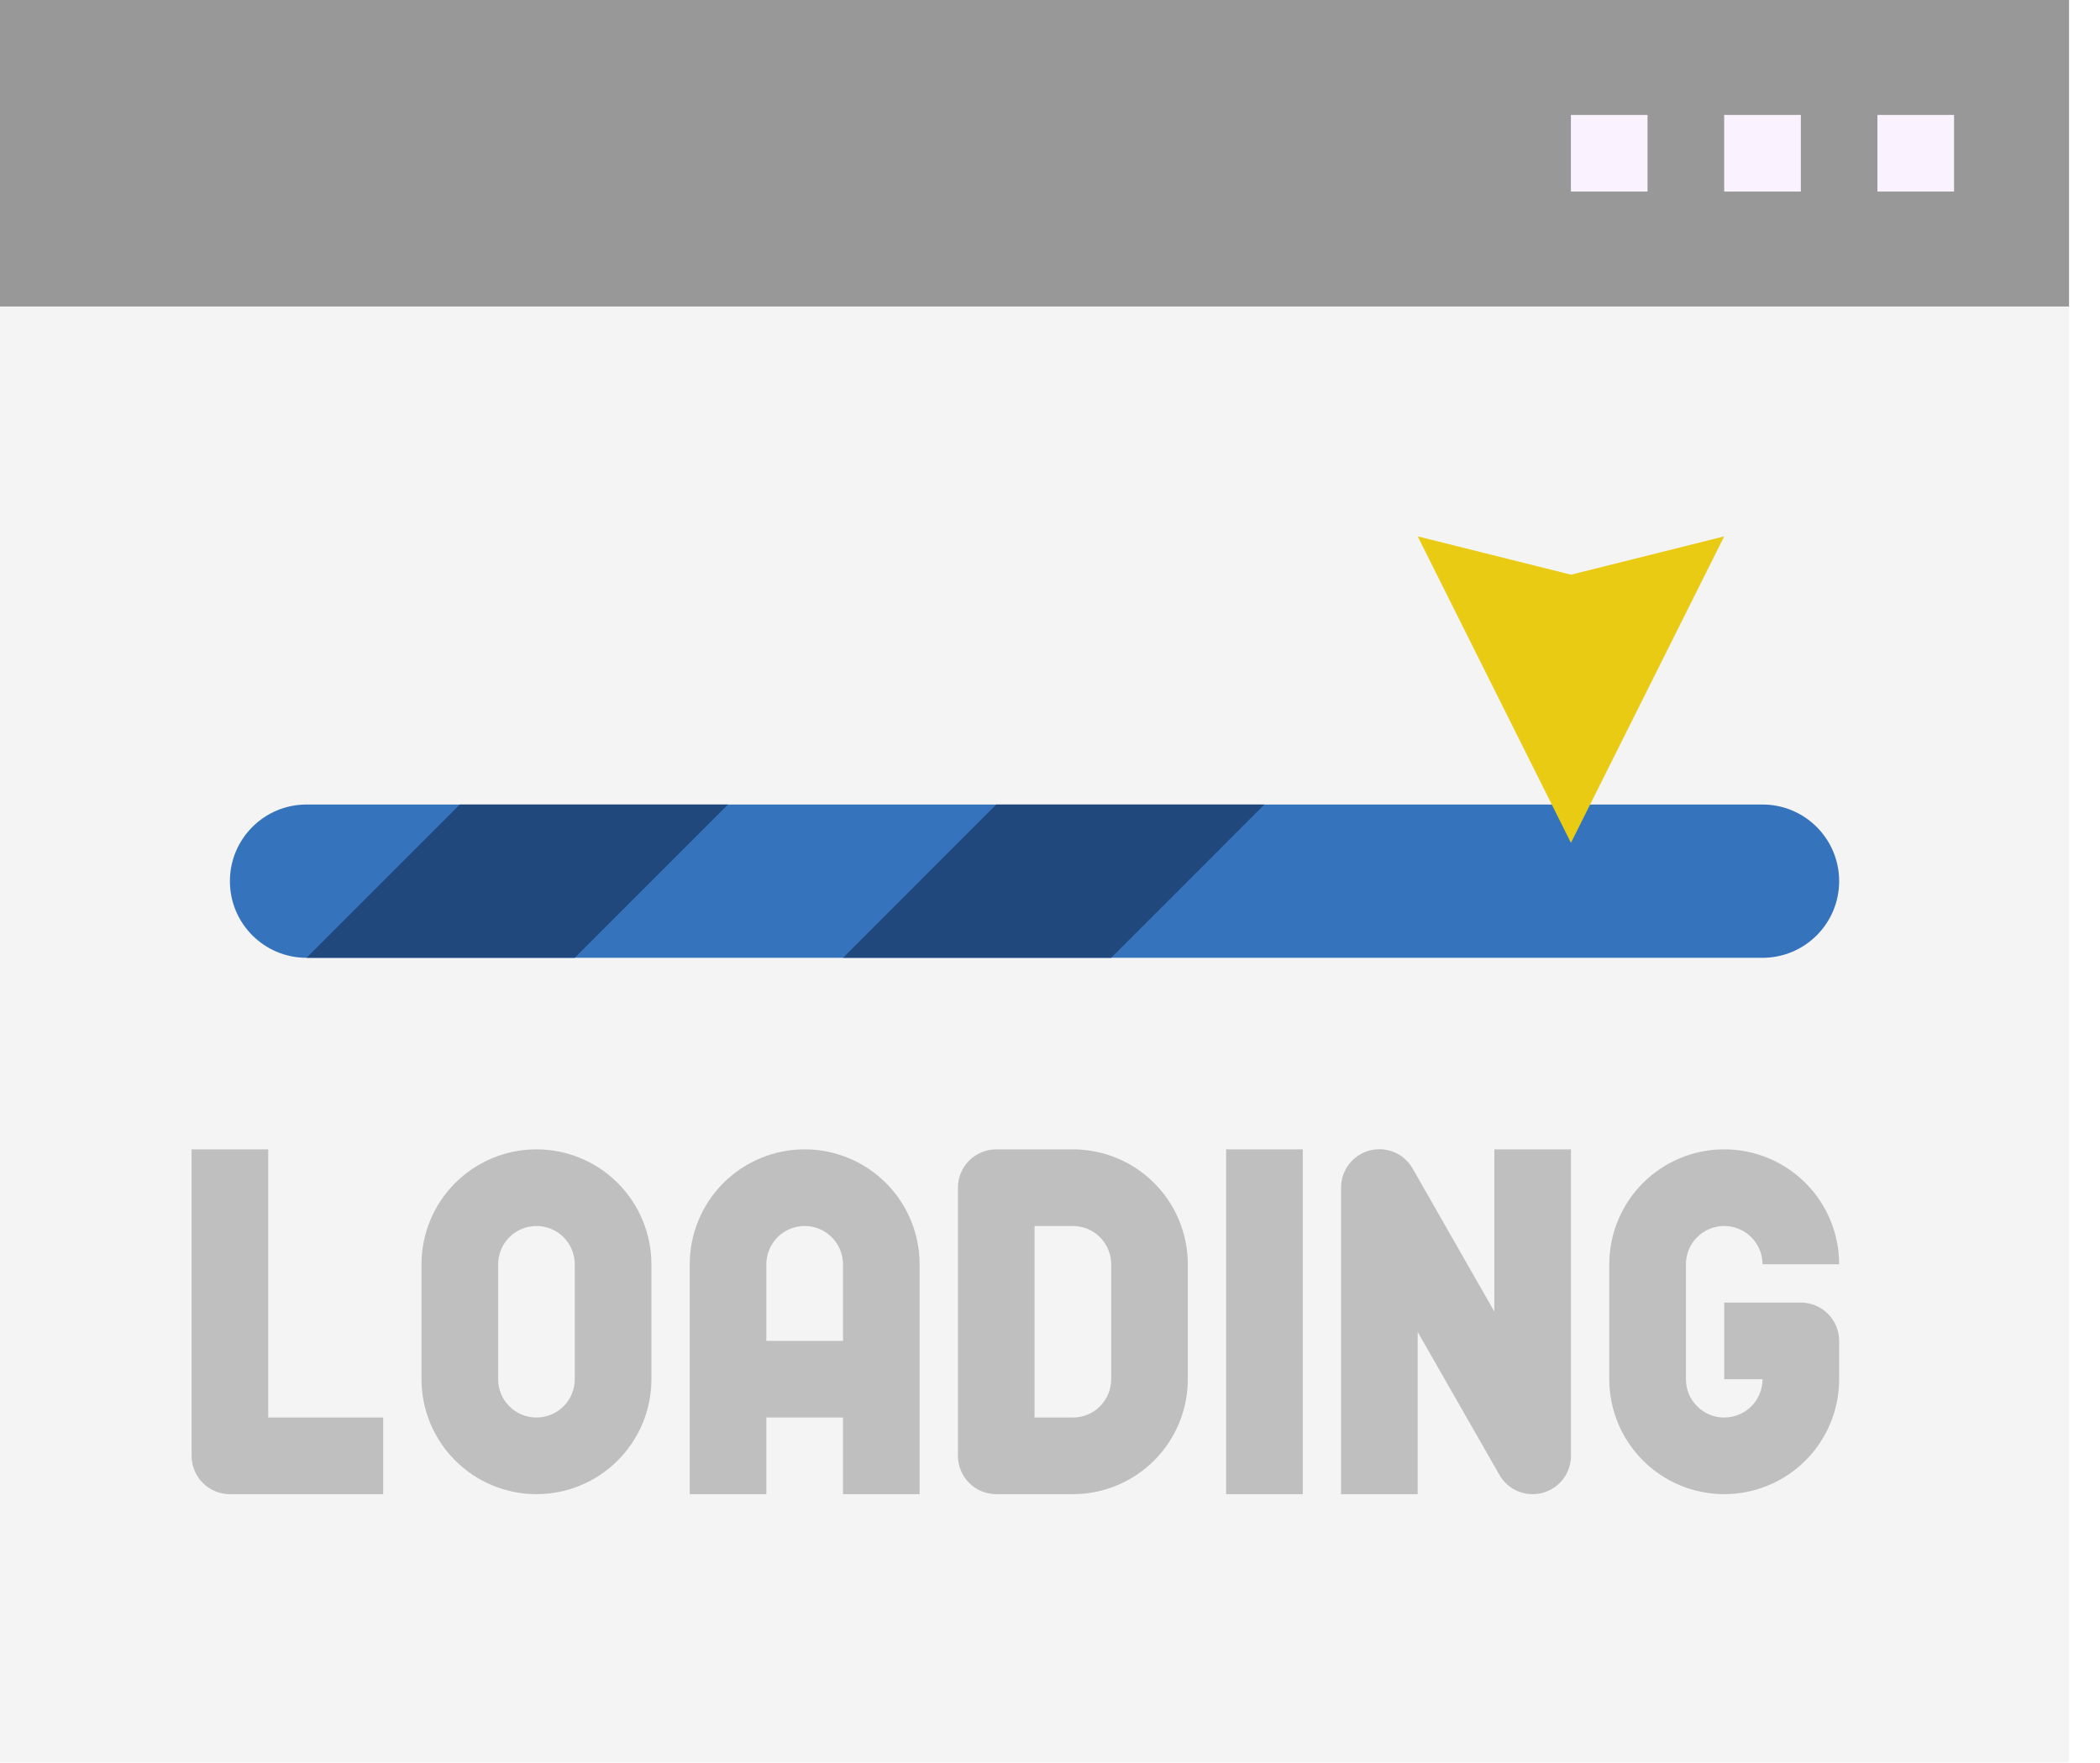
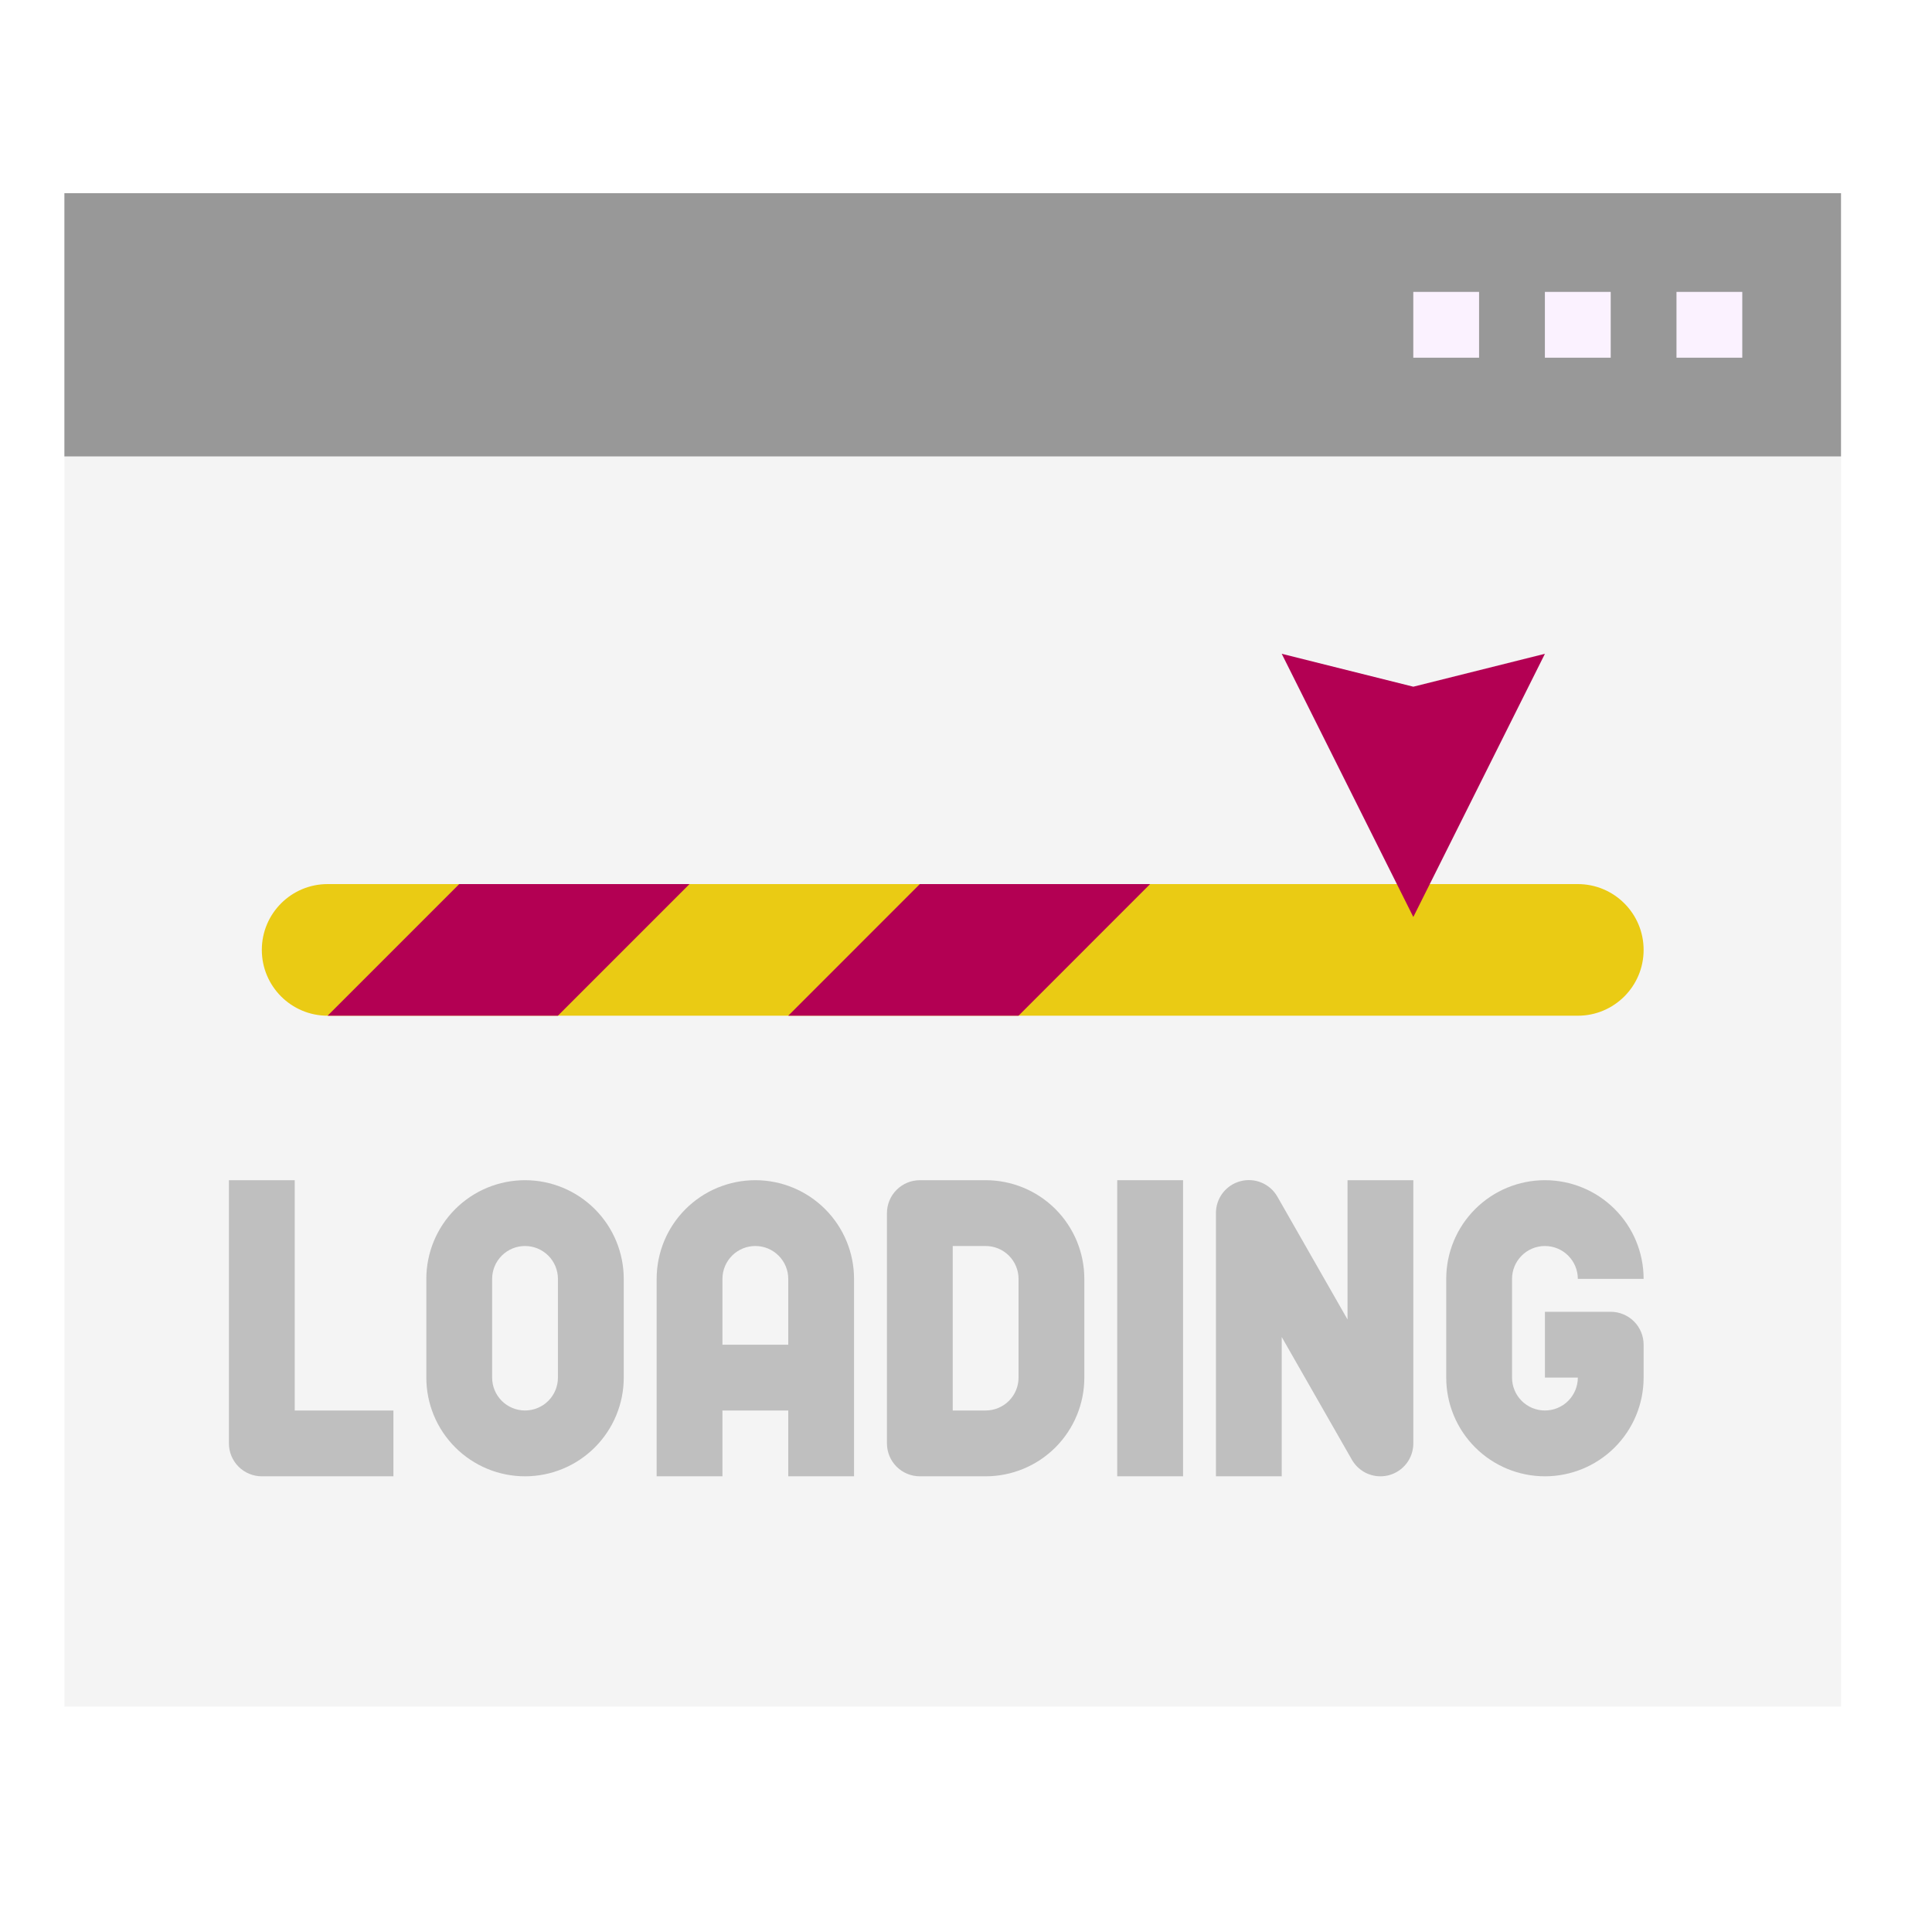
- <svg xmlns="http://www.w3.org/2000/svg" width="56" height="47" viewBox="0 0 56 47" fill="none">
-   <path d="M0 0H55.174V47H0V0Z" fill="#F4F4F4" />
-   <path d="M0 0H55.174V8.174H0V0Z" fill="#989898" />
-   <path d="M50.065 3.065H52.108V5.109H50.065V3.065Z" fill="#FBF2FF" />
-   <path d="M45.978 3.065H48.022V5.109H45.978V3.065Z" fill="#FBF2FF" />
-   <path d="M41.891 3.065H43.934V5.109H41.891V3.065Z" fill="#FBF2FF" />
-   <path d="M47 21.456H8.174C7.046 21.456 6.131 22.371 6.131 23.5C6.131 24.629 7.046 25.544 8.174 25.544H47C48.129 25.544 49.044 24.629 49.044 23.5C49.044 22.371 48.129 21.456 47 21.456Z" fill="#3573BC" />
-   <path d="M12.261 21.456L8.174 25.544H15.326L19.413 21.456H12.261Z" fill="#21487D" />
-   <path d="M26.566 21.456L22.479 25.544H29.631L33.718 21.456H26.566Z" fill="#21487D" />
-   <path d="M7.153 30.652H5.109V38.826C5.109 39.097 5.217 39.357 5.409 39.549C5.6 39.74 5.86 39.848 6.131 39.848H10.218V37.804H7.153V30.652Z" fill="#BFBFBF" />
-   <path d="M14.306 30.652C13.492 30.652 12.713 30.975 12.138 31.55C11.563 32.125 11.24 32.904 11.24 33.717V36.783C11.24 37.596 11.563 38.375 12.138 38.95C12.713 39.525 13.492 39.848 14.306 39.848C15.118 39.848 15.898 39.525 16.473 38.95C17.048 38.375 17.371 37.596 17.371 36.783V33.717C17.371 32.904 17.048 32.125 16.473 31.55C15.898 30.975 15.118 30.652 14.306 30.652ZM15.327 36.783C15.327 37.054 15.22 37.313 15.028 37.505C14.836 37.697 14.576 37.804 14.306 37.804C14.034 37.804 13.775 37.697 13.583 37.505C13.391 37.313 13.284 37.054 13.284 36.783V33.717C13.284 33.447 13.391 33.187 13.583 32.995C13.775 32.803 14.034 32.696 14.306 32.696C14.576 32.696 14.836 32.803 15.028 32.995C15.22 33.187 15.327 33.447 15.327 33.717V36.783Z" fill="#BFBFBF" />
-   <path d="M21.458 30.652C20.645 30.652 19.865 30.975 19.29 31.55C18.715 32.125 18.393 32.904 18.393 33.717V39.848H20.436V37.804H22.48V39.848H24.523V33.717C24.523 32.904 24.2 32.125 23.625 31.55C23.05 30.975 22.271 30.652 21.458 30.652ZM20.436 35.761V33.717C20.436 33.447 20.544 33.187 20.735 32.995C20.927 32.803 21.187 32.696 21.458 32.696C21.729 32.696 21.989 32.803 22.18 32.995C22.372 33.187 22.48 33.447 22.48 33.717V35.761H20.436Z" fill="#BFBFBF" />
-   <path d="M28.61 30.652H26.567C26.296 30.652 26.036 30.76 25.844 30.951C25.653 31.143 25.545 31.403 25.545 31.674V38.826C25.545 39.097 25.653 39.357 25.844 39.549C26.036 39.74 26.296 39.848 26.567 39.848H28.61C29.423 39.848 30.203 39.525 30.778 38.95C31.352 38.375 31.675 37.596 31.675 36.783V33.717C31.675 32.904 31.352 32.125 30.778 31.55C30.203 30.975 29.423 30.652 28.61 30.652ZM29.632 36.783C29.632 37.054 29.524 37.313 29.333 37.505C29.141 37.697 28.881 37.804 28.61 37.804H27.588V32.696H28.61C28.881 32.696 29.141 32.803 29.333 32.995C29.524 33.187 29.632 33.447 29.632 33.717V36.783Z" fill="#BFBFBF" />
-   <path d="M32.697 30.652H34.741V39.848H32.697V30.652Z" fill="#BFBFBF" />
-   <path d="M39.849 34.978L37.67 31.163C37.558 30.967 37.385 30.814 37.176 30.727C36.968 30.641 36.737 30.625 36.519 30.683C36.301 30.742 36.109 30.871 35.972 31.05C35.835 31.229 35.761 31.448 35.762 31.674V39.848H37.805V35.522L39.984 39.333C40.073 39.489 40.202 39.619 40.358 39.71C40.513 39.8 40.69 39.848 40.87 39.848C40.959 39.848 41.047 39.836 41.133 39.814C41.351 39.756 41.543 39.628 41.681 39.449C41.818 39.271 41.892 39.052 41.892 38.826V30.652H39.849V34.978Z" fill="#BFBFBF" />
-   <path d="M48.023 34.739H45.979V36.783H47.001C47.001 37.054 46.893 37.313 46.702 37.505C46.51 37.697 46.25 37.804 45.979 37.804C45.708 37.804 45.448 37.697 45.257 37.505C45.065 37.313 44.958 37.054 44.958 36.783V33.717C44.958 33.447 45.065 33.187 45.257 32.995C45.448 32.803 45.708 32.696 45.979 32.696C46.25 32.696 46.51 32.803 46.702 32.995C46.893 33.187 47.001 33.447 47.001 33.717H49.044C49.044 32.904 48.722 32.125 48.147 31.55C47.572 30.975 46.792 30.652 45.979 30.652C45.166 30.652 44.387 30.975 43.812 31.55C43.237 32.125 42.914 32.904 42.914 33.717V36.783C42.914 37.596 43.237 38.375 43.812 38.95C44.387 39.525 45.166 39.848 45.979 39.848C46.792 39.848 47.572 39.525 48.147 38.95C48.722 38.375 49.044 37.596 49.044 36.783V35.761C49.044 35.49 48.937 35.23 48.745 35.038C48.554 34.847 48.294 34.739 48.023 34.739Z" fill="#BFBFBF" />
-   <path d="M37.805 14.304L41.892 22.478L45.979 14.304L41.892 15.326L37.805 14.304Z" fill="#EACB14" />
+ <svg xmlns="http://www.w3.org/2000/svg" width="60" height="60" viewBox="0 0 60 60" fill="none">
+   <path d="M2 6H57.174V53H2V6Z" fill="#F4F4F4" />
+   <path d="M2 6H57.174V14.174H2V6Z" fill="#989898" />
+   <path d="M52.065 9.065H54.108V11.109H52.065V9.065Z" fill="#FBF2FF" />
+   <path d="M47.978 9.065H50.022V11.109H47.978V9.065Z" fill="#FBF2FF" />
+   <path d="M43.891 9.065H45.934V11.109H43.891V9.065Z" fill="#FBF2FF" />
+   <path d="M49 27.456H10.174C9.046 27.456 8.131 28.371 8.131 29.5C8.131 30.629 9.046 31.544 10.174 31.544H49C50.129 31.544 51.044 30.629 51.044 29.5C51.044 28.371 50.129 27.456 49 27.456Z" fill="#EACB14" />
+   <path d="M14.261 27.456L10.174 31.544H17.326L21.413 27.456H14.261Z" fill="#B30053" />
+   <path d="M28.566 27.456L24.479 31.544H31.631L35.718 27.456H28.566Z" fill="#B30053" />
+   <path d="M9.153 36.652H7.109V44.826C7.109 45.097 7.217 45.357 7.409 45.549C7.6 45.74 7.86 45.848 8.131 45.848H12.218V43.804H9.153V36.652Z" fill="#BFBFBF" />
+   <path d="M16.305 36.652C15.492 36.652 14.713 36.975 14.138 37.55C13.563 38.125 13.24 38.904 13.24 39.717V42.783C13.24 43.596 13.563 44.375 14.138 44.95C14.713 45.525 15.492 45.848 16.305 45.848C17.118 45.848 17.898 45.525 18.473 44.95C19.048 44.375 19.371 43.596 19.371 42.783V39.717C19.371 38.904 19.048 38.125 18.473 37.55C17.898 36.975 17.118 36.652 16.305 36.652ZM17.327 42.783C17.327 43.054 17.22 43.313 17.028 43.505C16.836 43.697 16.576 43.804 16.305 43.804C16.035 43.804 15.775 43.697 15.583 43.505C15.391 43.313 15.284 43.054 15.284 42.783V39.717C15.284 39.447 15.391 39.187 15.583 38.995C15.775 38.803 16.035 38.696 16.305 38.696C16.576 38.696 16.836 38.803 17.028 38.995C17.22 39.187 17.327 39.447 17.327 39.717V42.783Z" fill="#BFBFBF" />
+   <path d="M23.458 36.652C22.645 36.652 21.865 36.975 21.29 37.55C20.715 38.125 20.393 38.904 20.393 39.717V45.848H22.436V43.804H24.48V45.848H26.523V39.717C26.523 38.904 26.2 38.125 25.625 37.55C25.05 36.975 24.271 36.652 23.458 36.652ZM22.436 41.761V39.717C22.436 39.447 22.544 39.187 22.735 38.995C22.927 38.803 23.187 38.696 23.458 38.696C23.729 38.696 23.989 38.803 24.18 38.995C24.372 39.187 24.48 39.447 24.48 39.717V41.761H22.436Z" fill="#BFBFBF" />
+   <path d="M30.61 36.652H28.567C28.296 36.652 28.036 36.76 27.844 36.952C27.653 37.143 27.545 37.403 27.545 37.674V44.826C27.545 45.097 27.653 45.357 27.844 45.549C28.036 45.74 28.296 45.848 28.567 45.848H30.61C31.423 45.848 32.203 45.525 32.778 44.95C33.352 44.375 33.675 43.596 33.675 42.783V39.717C33.675 38.904 33.352 38.125 32.778 37.55C32.203 36.975 31.423 36.652 30.61 36.652ZM31.632 42.783C31.632 43.054 31.524 43.313 31.333 43.505C31.141 43.697 30.881 43.804 30.61 43.804H29.588V38.696H30.61C30.881 38.696 31.141 38.803 31.333 38.995C31.524 39.187 31.632 39.447 31.632 39.717V42.783Z" fill="#BFBFBF" />
+   <path d="M34.697 36.652H36.741V45.848H34.697V36.652Z" fill="#BFBFBF" />
+   <path d="M41.849 40.978L39.67 37.163C39.558 36.967 39.385 36.814 39.176 36.727C38.968 36.641 38.737 36.625 38.519 36.684C38.301 36.742 38.109 36.871 37.972 37.05C37.835 37.229 37.761 37.449 37.762 37.674V45.848H39.805V41.522L41.984 45.333C42.073 45.489 42.202 45.619 42.358 45.71C42.513 45.8 42.69 45.848 42.87 45.848C42.959 45.848 43.047 45.836 43.133 45.814C43.351 45.756 43.543 45.628 43.681 45.449C43.818 45.271 43.892 45.052 43.892 44.826V36.652H41.849V40.978Z" fill="#BFBFBF" />
+   <path d="M50.023 40.739H47.979V42.783H49.001C49.001 43.054 48.893 43.313 48.702 43.505C48.51 43.697 48.25 43.804 47.979 43.804C47.708 43.804 47.448 43.697 47.257 43.505C47.065 43.313 46.958 43.054 46.958 42.783V39.717C46.958 39.447 47.065 39.187 47.257 38.995C47.448 38.803 47.708 38.696 47.979 38.696C48.25 38.696 48.51 38.803 48.702 38.995C48.893 39.187 49.001 39.447 49.001 39.717H51.044C51.044 38.904 50.722 38.125 50.147 37.55C49.572 36.975 48.792 36.652 47.979 36.652C47.166 36.652 46.387 36.975 45.812 37.55C45.237 38.125 44.914 38.904 44.914 39.717V42.783C44.914 43.596 45.237 44.375 45.812 44.95C46.387 45.525 47.166 45.848 47.979 45.848C48.792 45.848 49.572 45.525 50.147 44.95C50.722 44.375 51.044 43.596 51.044 42.783V41.761C51.044 41.49 50.937 41.23 50.745 41.038C50.554 40.847 50.294 40.739 50.023 40.739Z" fill="#BFBFBF" />
+   <path d="M39.805 20.304L43.892 28.478L47.979 20.304L43.892 21.326L39.805 20.304Z" fill="#B30053" />
</svg>
